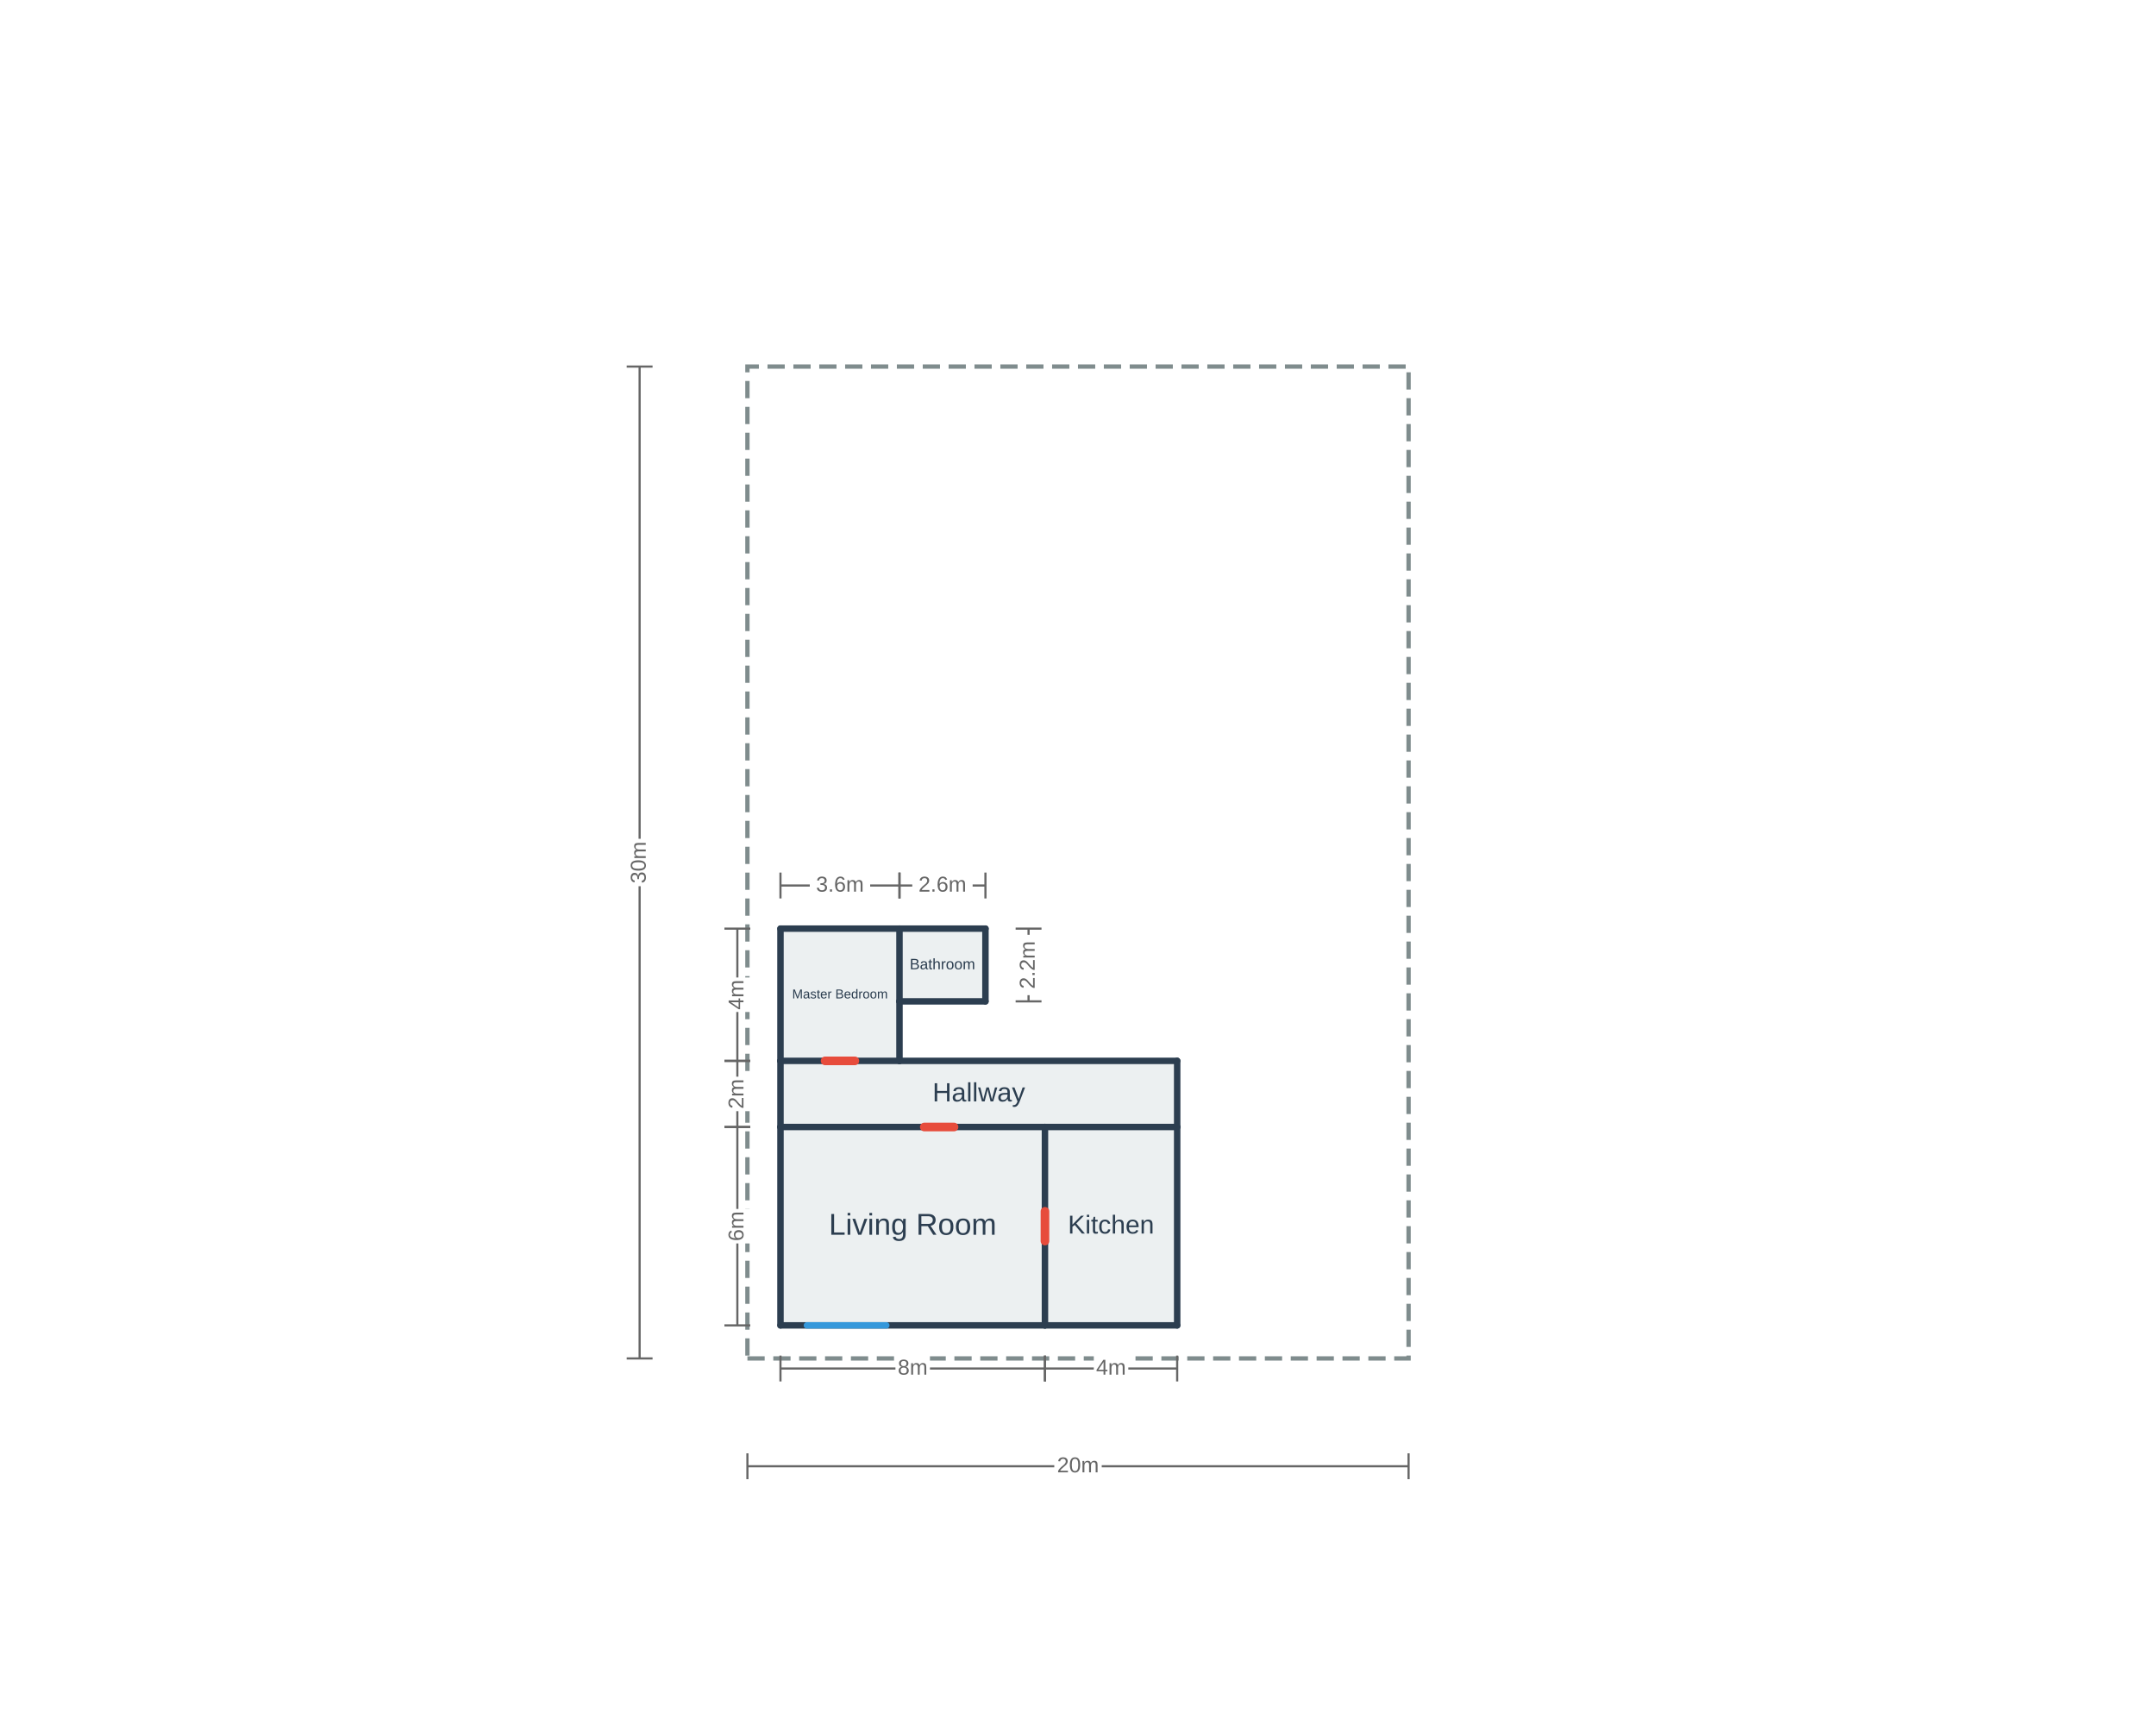
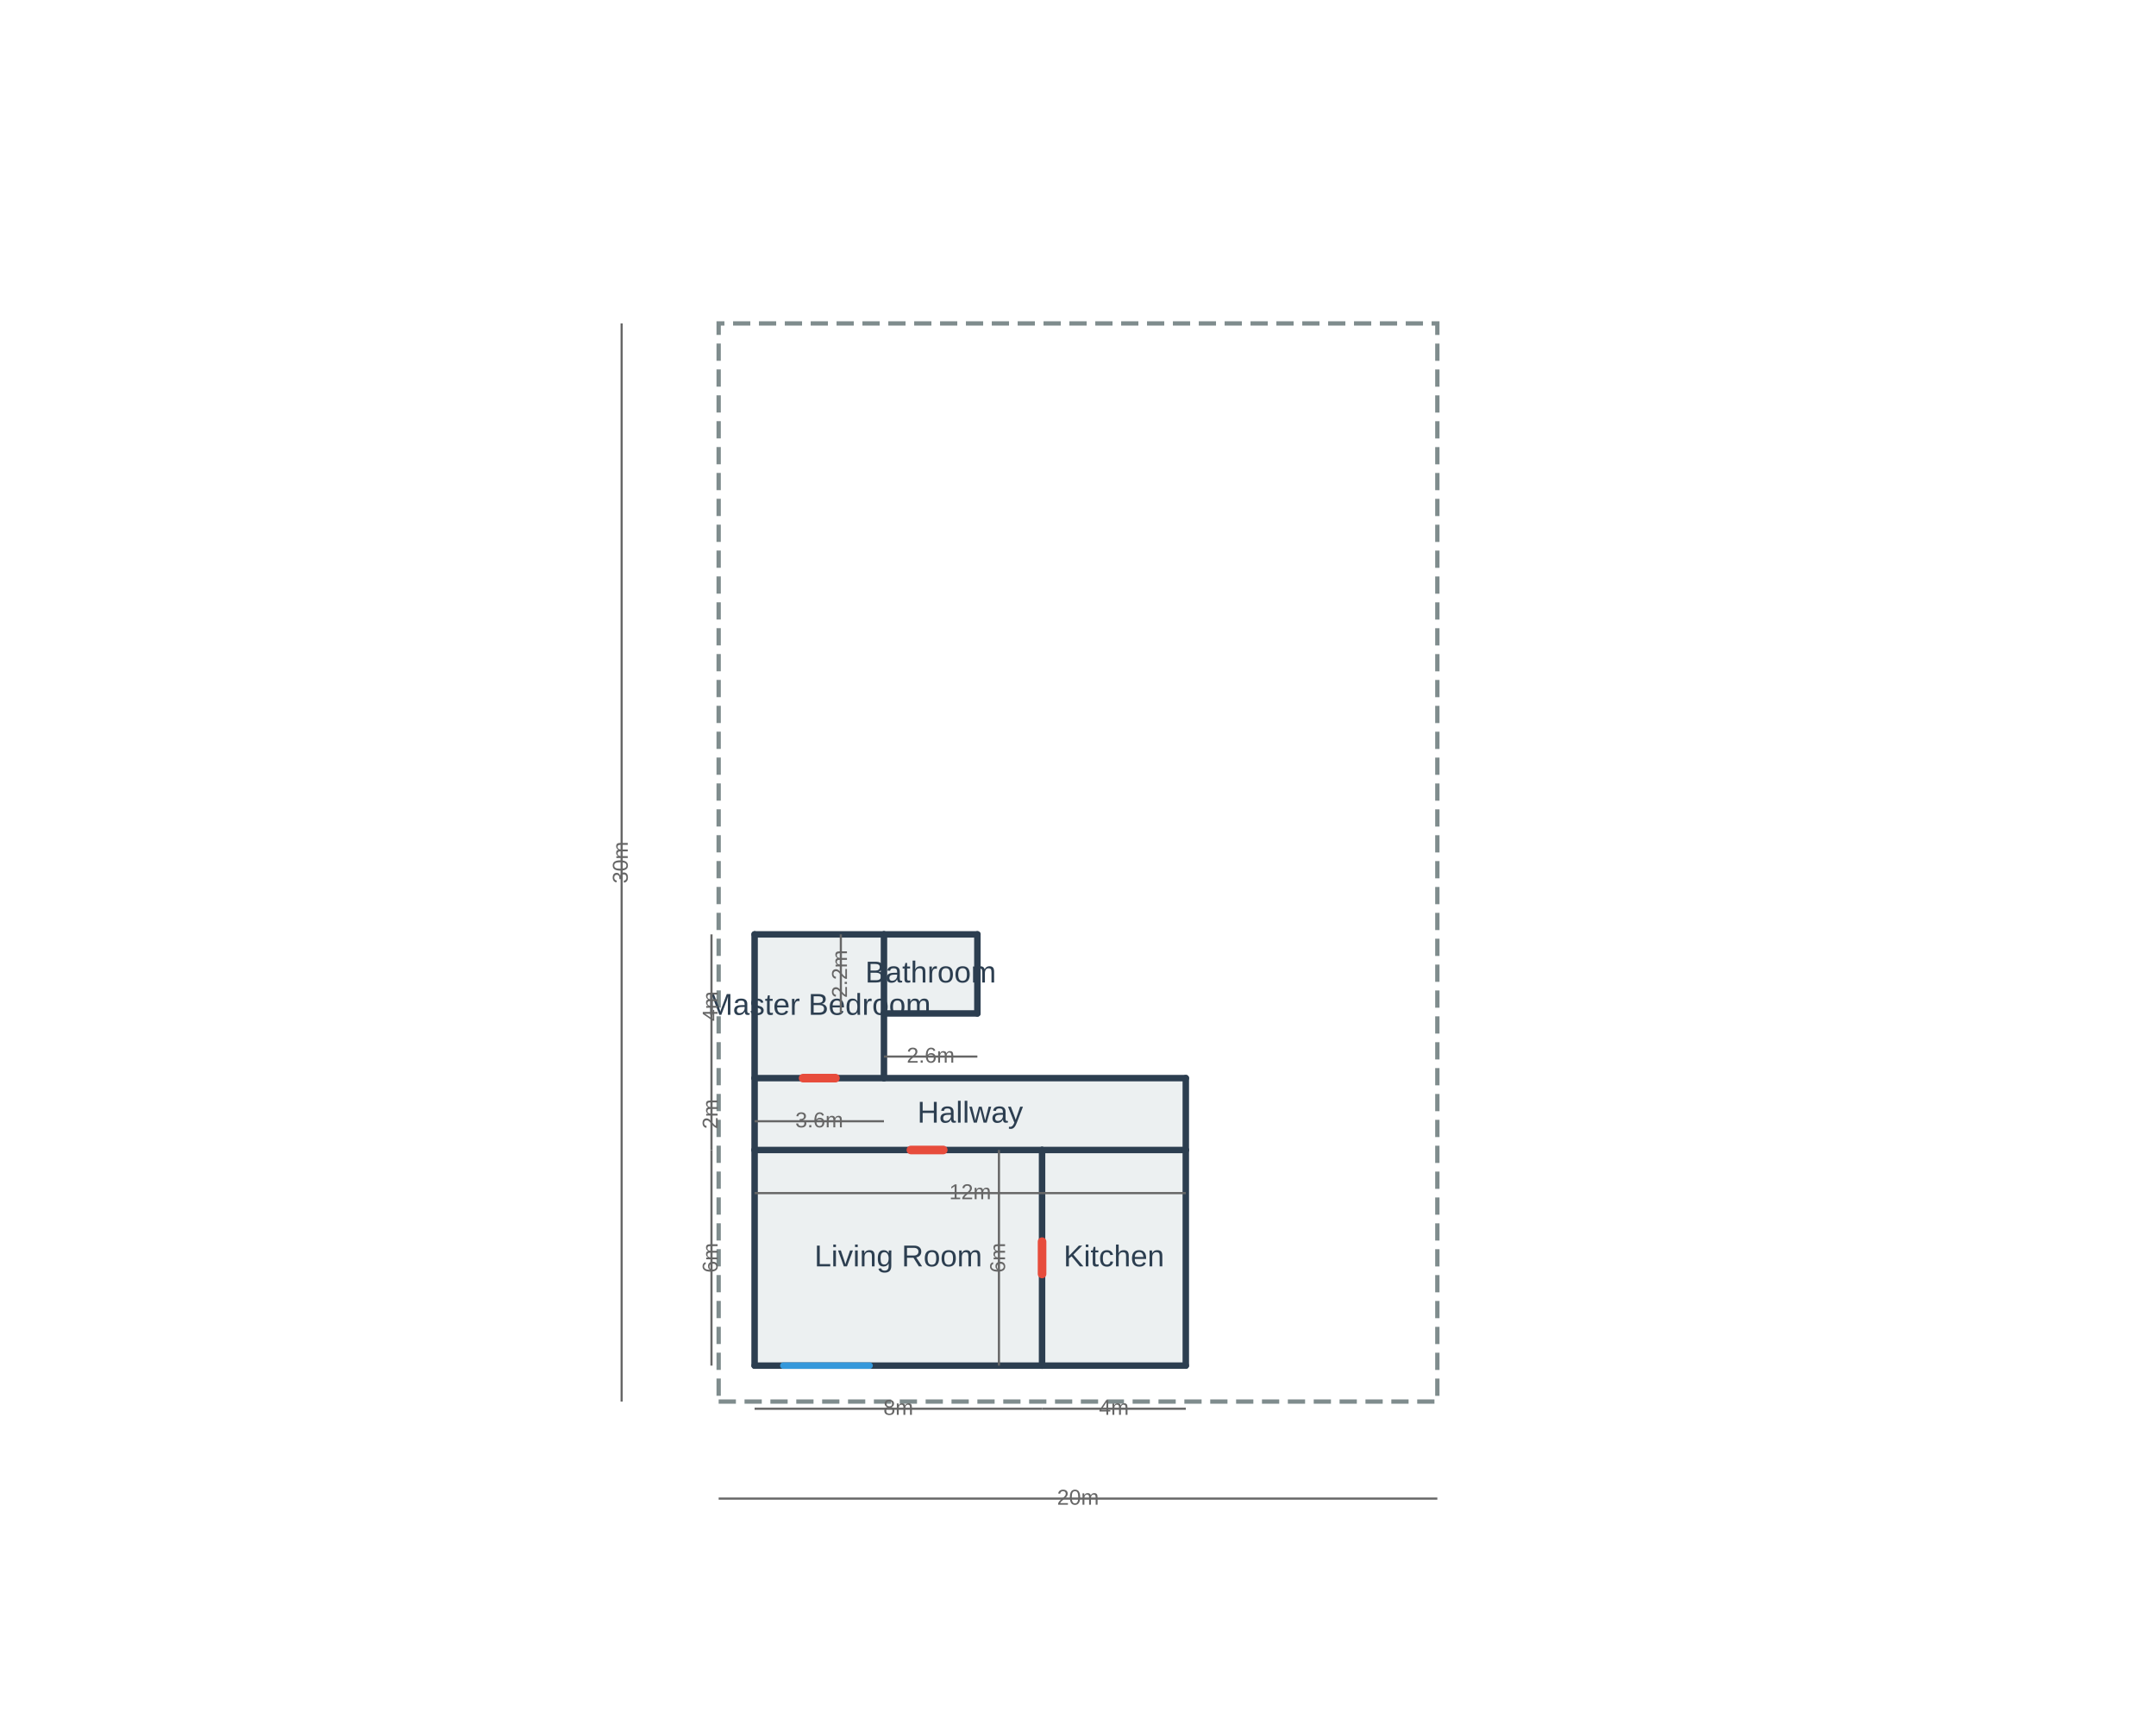
<svg xmlns="http://www.w3.org/2000/svg" width="1000" height="800" viewBox="0 0 1000 800">
  <defs>
    <style>
      .room-label { font-family: Arial, sans-serif; font-weight: 500; }
    </style>
  </defs>
  <rect width="1000" height="800" fill="#ffffff" />
-   <path d="M 346.67 630.00 L 653.33 630.00 L 653.33 170.00 L 346.67 170.00 Z" fill="none" stroke="#7f8c8d" stroke-width="2" stroke-dasharray="8,4" />
-   <path d="M 362.00 614.67 L 484.67 614.67 L 484.67 522.67 L 362.00 522.67 Z" fill="#ecf0f1" stroke="#bdc3c7" stroke-width="1" />
-   <path d="M 484.67 614.67 L 546.00 614.67 L 546.00 522.67 L 484.67 522.67 Z" fill="#ecf0f1" stroke="#bdc3c7" stroke-width="1" />
-   <path d="M 362.00 522.67 L 546.00 522.67 L 546.00 492.00 L 362.00 492.00 Z" fill="#ecf0f1" stroke="#bdc3c7" stroke-width="1" />
-   <path d="M 362.00 492.00 L 417.20 492.00 L 417.20 430.67 L 362.00 430.67 Z" fill="#ecf0f1" stroke="#bdc3c7" stroke-width="1" />
-   <path d="M 417.20 464.40 L 457.07 464.40 L 457.07 430.67 L 417.20 430.67 Z" fill="#ecf0f1" stroke="#bdc3c7" stroke-width="1" />
-   <line x1="484.67" y1="614.67" x2="484.67" y2="522.67" stroke="#2c3e50" stroke-width="3" stroke-linecap="round" />
-   <line x1="362.00" y1="522.67" x2="484.67" y2="522.67" stroke="#2c3e50" stroke-width="3" stroke-linecap="round" />
-   <line x1="484.67" y1="522.67" x2="546.00" y2="522.67" stroke="#2c3e50" stroke-width="3" stroke-linecap="round" />
-   <line x1="362.00" y1="492.00" x2="417.20" y2="492.00" stroke="#2c3e50" stroke-width="3" stroke-linecap="round" />
-   <line x1="417.20" y1="464.40" x2="417.20" y2="430.67" stroke="#2c3e50" stroke-width="3" stroke-linecap="round" />
-   <line x1="362.00" y1="614.67" x2="484.67" y2="614.67" stroke="#2c3e50" stroke-width="3" stroke-linecap="round" />
-   <line x1="362.00" y1="614.67" x2="362.00" y2="522.67" stroke="#2c3e50" stroke-width="3" stroke-linecap="round" />
-   <line x1="484.67" y1="614.67" x2="546.00" y2="614.67" stroke="#2c3e50" stroke-width="3" stroke-linecap="round" />
-   <line x1="546.00" y1="614.67" x2="546.00" y2="522.67" stroke="#2c3e50" stroke-width="3" stroke-linecap="round" />
-   <line x1="546.00" y1="522.67" x2="546.00" y2="492.00" stroke="#2c3e50" stroke-width="3" stroke-linecap="round" />
-   <line x1="417.20" y1="492.00" x2="546.00" y2="492.00" stroke="#2c3e50" stroke-width="3" stroke-linecap="round" />
-   <line x1="362.00" y1="522.67" x2="362.00" y2="492.00" stroke="#2c3e50" stroke-width="3" stroke-linecap="round" />
-   <line x1="417.20" y1="492.00" x2="417.20" y2="464.40" stroke="#2c3e50" stroke-width="3" stroke-linecap="round" />
-   <line x1="362.00" y1="430.67" x2="417.20" y2="430.67" stroke="#2c3e50" stroke-width="3" stroke-linecap="round" />
-   <line x1="362.00" y1="492.00" x2="362.00" y2="430.67" stroke="#2c3e50" stroke-width="3" stroke-linecap="round" />
-   <line x1="417.20" y1="464.40" x2="457.07" y2="464.40" stroke="#2c3e50" stroke-width="3" stroke-linecap="round" />
-   <line x1="457.07" y1="464.40" x2="457.07" y2="430.67" stroke="#2c3e50" stroke-width="3" stroke-linecap="round" />
-   <line x1="417.20" y1="430.67" x2="457.07" y2="430.67" stroke="#2c3e50" stroke-width="3" stroke-linecap="round" />
-   <line x1="428.70" y1="522.67" x2="442.50" y2="522.67" stroke="#e74c3c" stroke-width="4" stroke-linecap="round" />
-   <line x1="484.67" y1="575.57" x2="484.67" y2="561.77" stroke="#e74c3c" stroke-width="4" stroke-linecap="round" />
-   <line x1="382.70" y1="492.00" x2="396.50" y2="492.00" stroke="#e74c3c" stroke-width="4" stroke-linecap="round" />
-   <line x1="374.27" y1="614.67" x2="411.07" y2="614.67" stroke="#3498db" stroke-width="3" stroke-linecap="round" />
-   <text x="423.33" y="568.67" font-size="14" fill="#2c3e50" text-anchor="middle" dominant-baseline="middle" font-family="Arial, sans-serif">Living Room</text>
-   <text x="515.33" y="568.67" font-size="12" fill="#2c3e50" text-anchor="middle" dominant-baseline="middle" font-family="Arial, sans-serif">Kitchen</text>
-   <text x="454.00" y="507.33" font-size="12.267" fill="#2c3e50" text-anchor="middle" dominant-baseline="middle" font-family="Arial, sans-serif">Hallway</text>
-   <text x="389.60" y="461.33" font-size="6" fill="#2c3e50" text-anchor="middle" dominant-baseline="middle" font-family="Arial, sans-serif">Master Bedroom</text>
-   <text x="437.13" y="447.53" font-size="7" fill="#2c3e50" text-anchor="middle" dominant-baseline="middle" font-family="Arial, sans-serif">Bathroom</text>
-   <line x1="362.00" y1="634.67" x2="484.67" y2="634.67" stroke="#666666" stroke-width="1" />
-   <line x1="362.00" y1="628.67" x2="362.00" y2="640.67" stroke="#666666" stroke-width="1" />
-   <line x1="484.67" y1="628.67" x2="484.67" y2="640.67" stroke="#666666" stroke-width="1" />
-   <rect x="415.33" y="628.67" width="16.00" height="12.00" fill="#ffffff" />
-   <text x="423.33" y="634.67" font-size="10" fill="#666666" text-anchor="middle" dominant-baseline="middle" font-family="Arial, sans-serif">8m</text>
-   <line x1="484.67" y1="634.67" x2="546.00" y2="634.67" stroke="#666666" stroke-width="1" />
-   <line x1="484.67" y1="628.67" x2="484.67" y2="640.67" stroke="#666666" stroke-width="1" />
-   <line x1="546.00" y1="628.67" x2="546.00" y2="640.67" stroke="#666666" stroke-width="1" />
-   <rect x="507.33" y="628.67" width="16.00" height="12.00" fill="#ffffff" />
-   <text x="515.33" y="634.67" font-size="10" fill="#666666" text-anchor="middle" dominant-baseline="middle" font-family="Arial, sans-serif">4m</text>
-   <line x1="342.00" y1="614.67" x2="342.00" y2="522.67" stroke="#666666" stroke-width="1" />
-   <line x1="348.00" y1="614.67" x2="336.00" y2="614.67" stroke="#666666" stroke-width="1" />
-   <line x1="348.00" y1="522.67" x2="336.00" y2="522.67" stroke="#666666" stroke-width="1" />
-   <rect x="334.00" y="562.67" width="16.00" height="12.00" fill="#ffffff" transform="rotate(-90, 342.00, 568.67)" />
-   <text x="342.00" y="568.67" font-size="10" fill="#666666" text-anchor="middle" dominant-baseline="middle" font-family="Arial, sans-serif" transform="rotate(-90, 342.00, 568.67)">6m</text>
-   <line x1="342.00" y1="522.67" x2="342.00" y2="492.00" stroke="#666666" stroke-width="1" />
-   <line x1="348.00" y1="522.67" x2="336.00" y2="522.67" stroke="#666666" stroke-width="1" />
-   <line x1="348.00" y1="492.00" x2="336.00" y2="492.00" stroke="#666666" stroke-width="1" />
-   <rect x="334.00" y="501.33" width="16.00" height="12.00" fill="#ffffff" transform="rotate(-90, 342.00, 507.33)" />
-   <text x="342.00" y="507.33" font-size="10" fill="#666666" text-anchor="middle" dominant-baseline="middle" font-family="Arial, sans-serif" transform="rotate(-90, 342.00, 507.33)">2m</text>
-   <line x1="342.00" y1="492.00" x2="342.00" y2="430.67" stroke="#666666" stroke-width="1" />
-   <line x1="348.00" y1="492.00" x2="336.00" y2="492.00" stroke="#666666" stroke-width="1" />
-   <line x1="348.00" y1="430.67" x2="336.00" y2="430.67" stroke="#666666" stroke-width="1" />
-   <rect x="334.00" y="455.33" width="16.00" height="12.00" fill="#ffffff" transform="rotate(-90, 342.00, 461.33)" />
-   <text x="342.00" y="461.33" font-size="10" fill="#666666" text-anchor="middle" dominant-baseline="middle" font-family="Arial, sans-serif" transform="rotate(-90, 342.00, 461.33)">4m</text>
-   <line x1="362.00" y1="410.67" x2="417.20" y2="410.67" stroke="#666666" stroke-width="1" />
-   <line x1="362.00" y1="416.67" x2="362.00" y2="404.67" stroke="#666666" stroke-width="1" />
-   <line x1="417.20" y1="416.67" x2="417.20" y2="404.67" stroke="#666666" stroke-width="1" />
-   <rect x="375.60" y="404.67" width="28.00" height="12.00" fill="#ffffff" />
-   <text x="389.60" y="410.67" font-size="10" fill="#666666" text-anchor="middle" dominant-baseline="middle" font-family="Arial, sans-serif">3.6m</text>
-   <line x1="417.20" y1="410.67" x2="457.07" y2="410.67" stroke="#666666" stroke-width="1" />
-   <line x1="417.20" y1="416.67" x2="417.20" y2="404.67" stroke="#666666" stroke-width="1" />
-   <line x1="457.07" y1="416.67" x2="457.07" y2="404.67" stroke="#666666" stroke-width="1" />
-   <rect x="423.13" y="404.67" width="28.00" height="12.00" fill="#ffffff" />
-   <text x="437.13" y="410.67" font-size="10" fill="#666666" text-anchor="middle" dominant-baseline="middle" font-family="Arial, sans-serif">2.6m</text>
-   <line x1="477.07" y1="464.40" x2="477.07" y2="430.67" stroke="#666666" stroke-width="1" />
-   <line x1="471.07" y1="464.40" x2="483.07" y2="464.40" stroke="#666666" stroke-width="1" />
-   <line x1="471.07" y1="430.67" x2="483.07" y2="430.67" stroke="#666666" stroke-width="1" />
-   <rect x="463.07" y="441.53" width="28.00" height="12.00" fill="#ffffff" transform="rotate(-90, 477.07, 447.53)" />
-   <text x="477.07" y="447.53" font-size="10" fill="#666666" text-anchor="middle" dominant-baseline="middle" font-family="Arial, sans-serif" transform="rotate(-90, 477.07, 447.53)">2.2m</text>
-   <line x1="346.67" y1="680.00" x2="653.33" y2="680.00" stroke="#666666" stroke-width="1" />
-   <line x1="346.67" y1="674.00" x2="346.67" y2="686.00" stroke="#666666" stroke-width="1" />
-   <line x1="653.33" y1="674.00" x2="653.33" y2="686.00" stroke="#666666" stroke-width="1" />
-   <rect x="489.00" y="674.00" width="22.00" height="12.00" fill="#ffffff" />
-   <text x="500.00" y="680.00" font-size="10" fill="#666666" text-anchor="middle" dominant-baseline="middle" font-family="Arial, sans-serif">20m</text>
-   <line x1="296.67" y1="630.00" x2="296.67" y2="170.00" stroke="#666666" stroke-width="1" />
-   <line x1="302.67" y1="630.00" x2="290.67" y2="630.00" stroke="#666666" stroke-width="1" />
-   <line x1="302.67" y1="170.00" x2="290.67" y2="170.00" stroke="#666666" stroke-width="1" />
-   <rect x="285.67" y="394.00" width="22.00" height="12.00" fill="#ffffff" transform="rotate(-90, 296.67, 400.00)" />
-   <text x="296.67" y="400.00" font-size="10" fill="#666666" text-anchor="middle" dominant-baseline="middle" font-family="Arial, sans-serif" transform="rotate(-90, 296.67, 400.00)">30m</text>
+   <path d="M 333.33 650.00 L 666.67 650.00 L 666.67 150.00 L 333.33 150.00 Z" fill="none" stroke="#7f8c8d" stroke-width="2" stroke-dasharray="8,4" />
+   <path d="M 350.00 633.33 L 483.33 633.33 L 483.33 533.33 L 350.00 533.33 Z" fill="#ecf0f1" stroke="#bdc3c7" stroke-width="1" />
+   <path d="M 483.33 633.33 L 550.00 633.33 L 550.00 533.33 L 483.33 533.33 Z" fill="#ecf0f1" stroke="#bdc3c7" stroke-width="1" />
+   <path d="M 350.00 533.33 L 550.00 533.33 L 550.00 500.00 L 350.00 500.00 Z" fill="#ecf0f1" stroke="#bdc3c7" stroke-width="1" />
+   <path d="M 350.00 500.00 L 410.00 500.00 L 410.00 433.33 L 350.00 433.33 Z" fill="#ecf0f1" stroke="#bdc3c7" stroke-width="1" />
+   <path d="M 410.00 470.00 L 453.33 470.00 L 453.33 433.33 L 410.00 433.33 Z" fill="#ecf0f1" stroke="#bdc3c7" stroke-width="1" />
+   <line x1="483.33" y1="633.33" x2="483.33" y2="533.33" stroke="#2c3e50" stroke-width="3" stroke-linecap="round" />
+   <line x1="350.00" y1="533.33" x2="483.33" y2="533.33" stroke="#2c3e50" stroke-width="3" stroke-linecap="round" />
+   <line x1="483.33" y1="533.33" x2="550.00" y2="533.33" stroke="#2c3e50" stroke-width="3" stroke-linecap="round" />
+   <line x1="350.00" y1="500.00" x2="410.00" y2="500.00" stroke="#2c3e50" stroke-width="3" stroke-linecap="round" />
+   <line x1="410.00" y1="470.00" x2="410.00" y2="433.33" stroke="#2c3e50" stroke-width="3" stroke-linecap="round" />
+   <line x1="350.00" y1="633.33" x2="483.33" y2="633.33" stroke="#2c3e50" stroke-width="3" stroke-linecap="round" />
+   <line x1="350.00" y1="633.33" x2="350.00" y2="533.33" stroke="#2c3e50" stroke-width="3" stroke-linecap="round" />
+   <line x1="483.33" y1="633.33" x2="550.00" y2="633.33" stroke="#2c3e50" stroke-width="3" stroke-linecap="round" />
+   <line x1="550.00" y1="633.33" x2="550.00" y2="533.33" stroke="#2c3e50" stroke-width="3" stroke-linecap="round" />
+   <line x1="550.00" y1="533.33" x2="550.00" y2="500.00" stroke="#2c3e50" stroke-width="3" stroke-linecap="round" />
+   <line x1="410.00" y1="500.00" x2="550.00" y2="500.00" stroke="#2c3e50" stroke-width="3" stroke-linecap="round" />
+   <line x1="350.00" y1="533.33" x2="350.00" y2="500.00" stroke="#2c3e50" stroke-width="3" stroke-linecap="round" />
+   <line x1="410.00" y1="500.00" x2="410.00" y2="470.00" stroke="#2c3e50" stroke-width="3" stroke-linecap="round" />
+   <line x1="350.00" y1="433.33" x2="410.00" y2="433.33" stroke="#2c3e50" stroke-width="3" stroke-linecap="round" />
+   <line x1="350.00" y1="500.00" x2="350.00" y2="433.33" stroke="#2c3e50" stroke-width="3" stroke-linecap="round" />
+   <line x1="410.00" y1="470.00" x2="453.33" y2="470.00" stroke="#2c3e50" stroke-width="3" stroke-linecap="round" />
+   <line x1="453.33" y1="470.00" x2="453.33" y2="433.33" stroke="#2c3e50" stroke-width="3" stroke-linecap="round" />
+   <line x1="410.00" y1="433.33" x2="453.33" y2="433.33" stroke="#2c3e50" stroke-width="3" stroke-linecap="round" />
+   <line x1="422.50" y1="533.33" x2="437.50" y2="533.33" stroke="#e74c3c" stroke-width="4" stroke-linecap="round" />
+   <line x1="483.33" y1="590.83" x2="483.33" y2="575.83" stroke="#e74c3c" stroke-width="4" stroke-linecap="round" />
+   <line x1="372.50" y1="500.00" x2="387.50" y2="500.00" stroke="#e74c3c" stroke-width="4" stroke-linecap="round" />
+   <line x1="363.33" y1="633.33" x2="403.33" y2="633.33" stroke="#3498db" stroke-width="3" stroke-linecap="round" />
+   <text x="416.67" y="583.33" font-size="14" fill="#2c3e50" text-anchor="middle" dominant-baseline="middle" font-family="Arial, sans-serif">Living Room</text>
+   <text x="516.67" y="583.33" font-size="14" fill="#2c3e50" text-anchor="middle" dominant-baseline="middle" font-family="Arial, sans-serif">Kitchen</text>
+   <text x="450.00" y="516.67" font-size="14" fill="#2c3e50" text-anchor="middle" dominant-baseline="middle" font-family="Arial, sans-serif">Hallway</text>
+   <text x="380.00" y="466.67" font-size="14" fill="#2c3e50" text-anchor="middle" dominant-baseline="middle" font-family="Arial, sans-serif">Master Bedroom</text>
+   <text x="431.67" y="451.67" font-size="14" fill="#2c3e50" text-anchor="middle" dominant-baseline="middle" font-family="Arial, sans-serif">Bathroom</text>
+   <line x1="350.00" y1="653.33" x2="483.33" y2="653.33" stroke="#666666" stroke-width="1" />
+   <text x="416.67" y="653.33" font-size="10" fill="#666666" text-anchor="middle" dominant-baseline="middle" font-family="Arial, sans-serif">8m</text>
+   <line x1="330.00" y1="633.33" x2="330.00" y2="533.33" stroke="#666666" stroke-width="1" />
+   <text x="330.00" y="583.33" font-size="10" fill="#666666" text-anchor="middle" dominant-baseline="middle" font-family="Arial, sans-serif" transform="rotate(-90, 330.00, 583.33)">6m</text>
+   <line x1="483.33" y1="653.33" x2="550.00" y2="653.33" stroke="#666666" stroke-width="1" />
+   <text x="516.67" y="653.33" font-size="10" fill="#666666" text-anchor="middle" dominant-baseline="middle" font-family="Arial, sans-serif">4m</text>
+   <line x1="463.33" y1="633.33" x2="463.33" y2="533.33" stroke="#666666" stroke-width="1" />
+   <text x="463.33" y="583.33" font-size="10" fill="#666666" text-anchor="middle" dominant-baseline="middle" font-family="Arial, sans-serif" transform="rotate(-90, 463.33, 583.33)">6m</text>
+   <line x1="350.00" y1="553.33" x2="550.00" y2="553.33" stroke="#666666" stroke-width="1" />
+   <text x="450.00" y="553.33" font-size="10" fill="#666666" text-anchor="middle" dominant-baseline="middle" font-family="Arial, sans-serif">12m</text>
+   <line x1="330.00" y1="533.33" x2="330.00" y2="500.00" stroke="#666666" stroke-width="1" />
+   <text x="330.00" y="516.67" font-size="10" fill="#666666" text-anchor="middle" dominant-baseline="middle" font-family="Arial, sans-serif" transform="rotate(-90, 330.00, 516.67)">2m</text>
+   <line x1="350.00" y1="520.00" x2="410.00" y2="520.00" stroke="#666666" stroke-width="1" />
+   <text x="380.00" y="520.00" font-size="10" fill="#666666" text-anchor="middle" dominant-baseline="middle" font-family="Arial, sans-serif">3.6m</text>
+   <line x1="330.00" y1="500.00" x2="330.00" y2="433.33" stroke="#666666" stroke-width="1" />
+   <text x="330.00" y="466.67" font-size="10" fill="#666666" text-anchor="middle" dominant-baseline="middle" font-family="Arial, sans-serif" transform="rotate(-90, 330.00, 466.67)">4m</text>
+   <line x1="410.00" y1="490.00" x2="453.33" y2="490.00" stroke="#666666" stroke-width="1" />
+   <text x="431.67" y="490.00" font-size="10" fill="#666666" text-anchor="middle" dominant-baseline="middle" font-family="Arial, sans-serif">2.6m</text>
+   <line x1="390.00" y1="470.00" x2="390.00" y2="433.33" stroke="#666666" stroke-width="1" />
+   <text x="390.00" y="451.67" font-size="10" fill="#666666" text-anchor="middle" dominant-baseline="middle" font-family="Arial, sans-serif" transform="rotate(-90, 390.00, 451.67)">2.2m</text>
+   <line x1="333.33" y1="695.00" x2="666.67" y2="695.00" stroke="#666666" stroke-width="1" />
+   <text x="500.00" y="695.00" font-size="10" fill="#666666" text-anchor="middle" dominant-baseline="middle" font-family="Arial, sans-serif">20m</text>
+   <line x1="288.33" y1="650.00" x2="288.33" y2="150.00" stroke="#666666" stroke-width="1" />
+   <text x="288.33" y="400.00" font-size="10" fill="#666666" text-anchor="middle" dominant-baseline="middle" font-family="Arial, sans-serif" transform="rotate(-90, 288.33, 400.00)">30m</text>
</svg>
